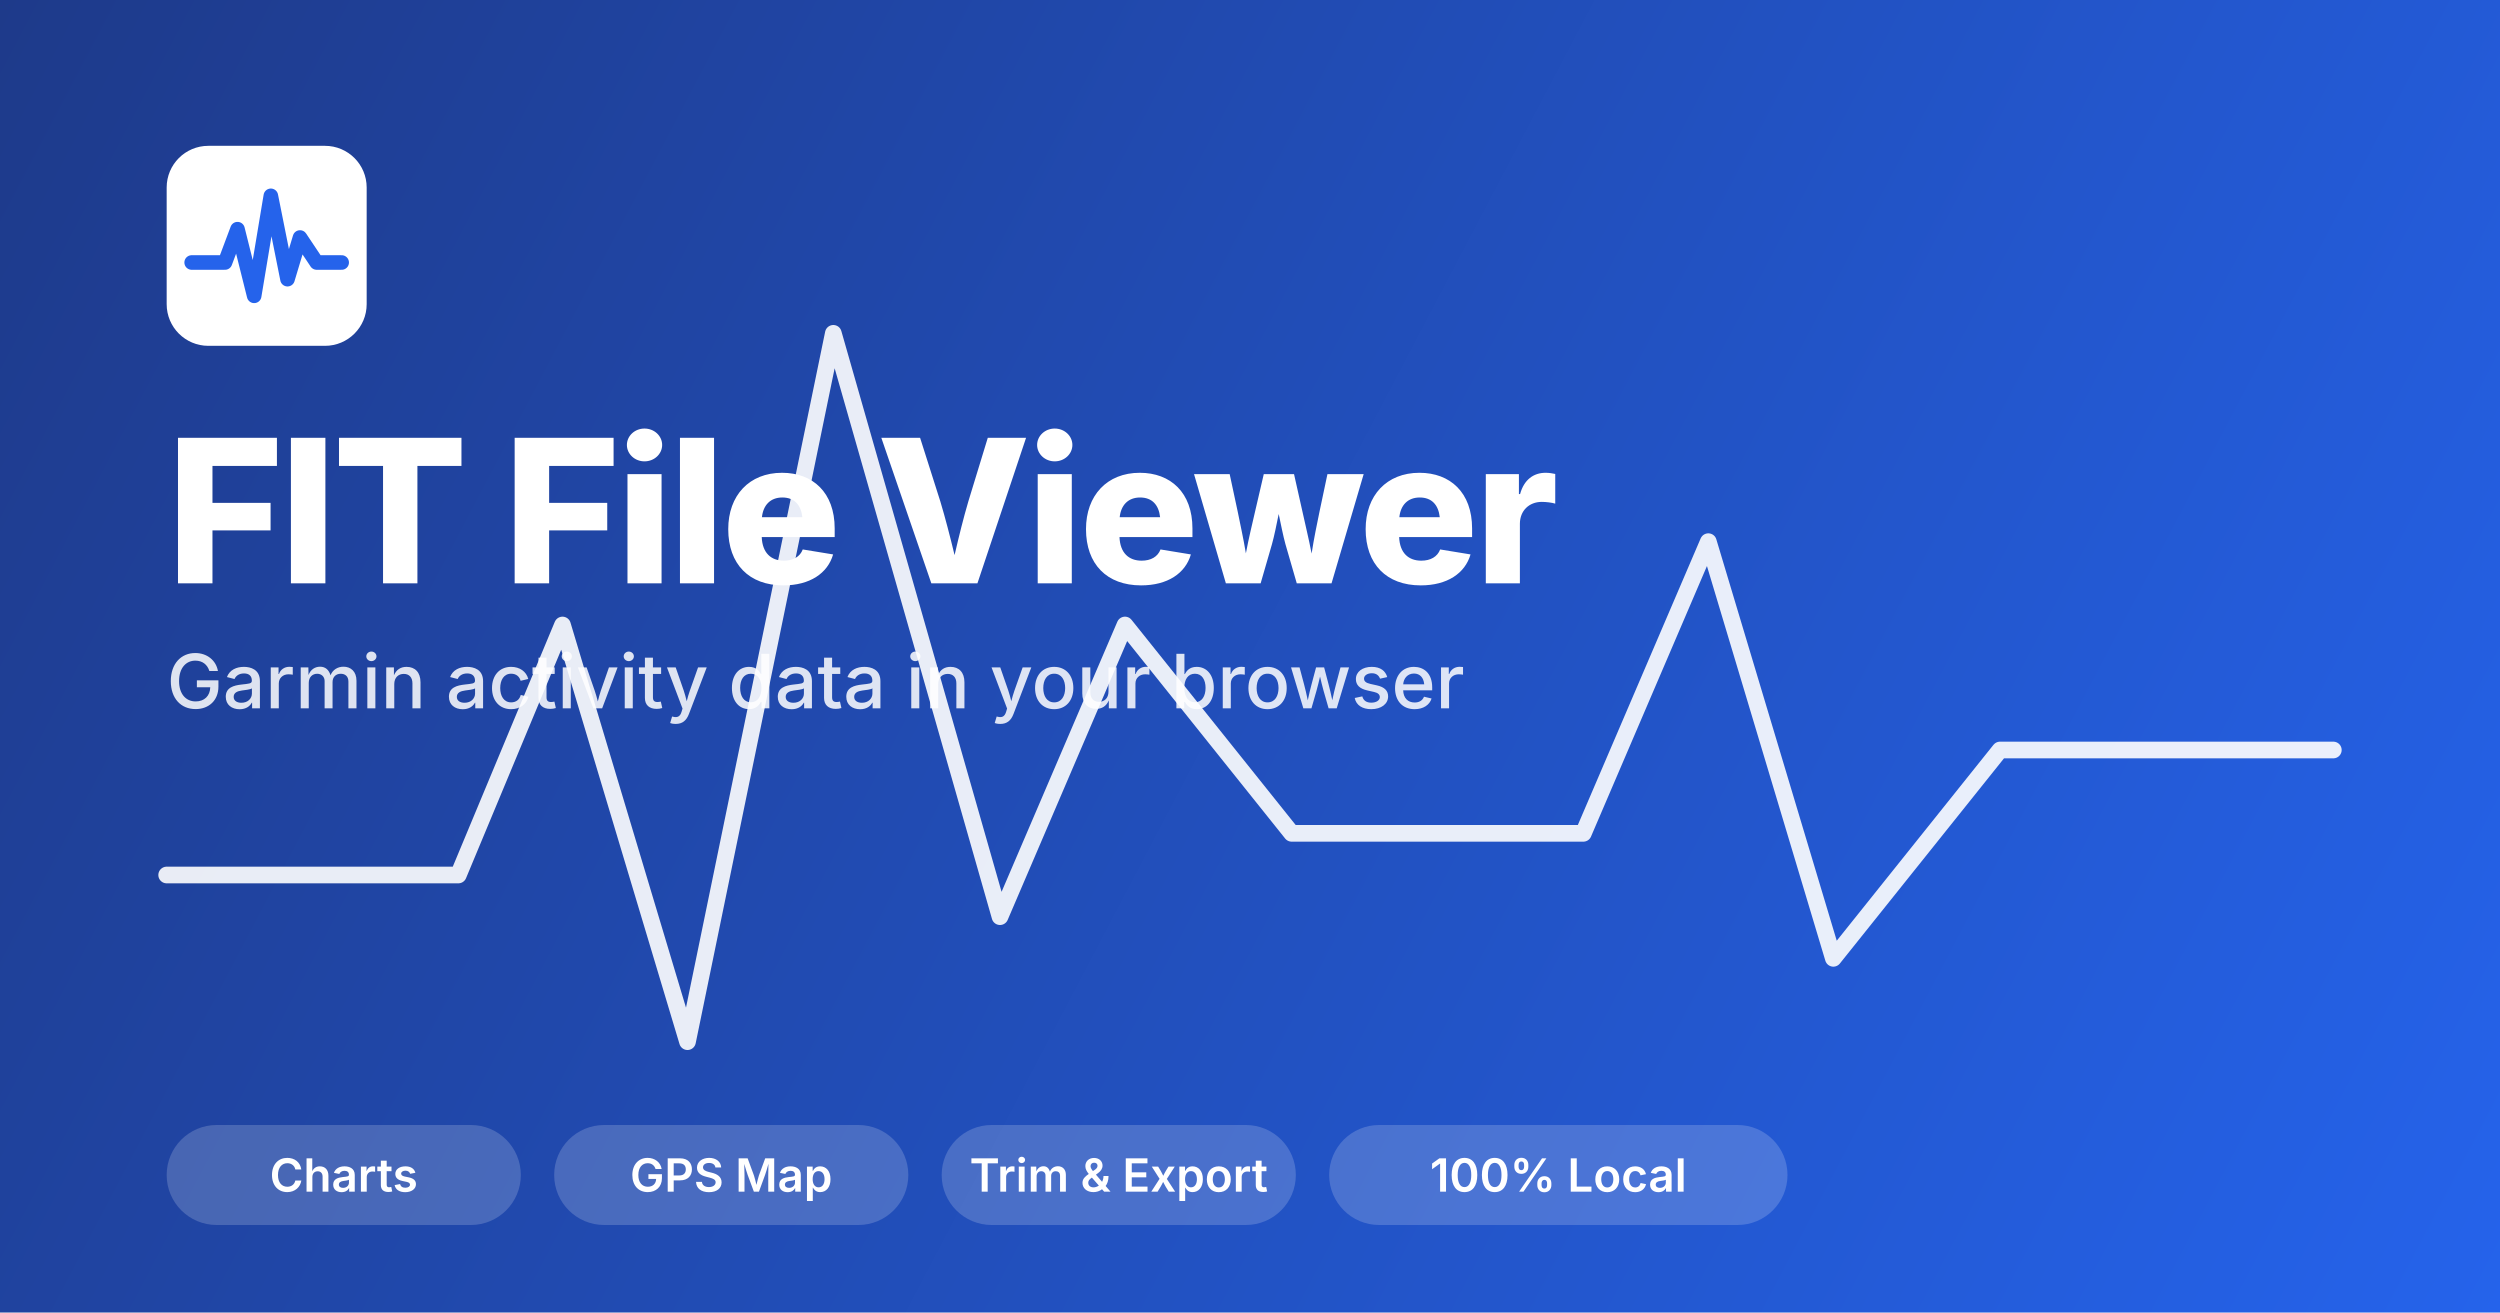
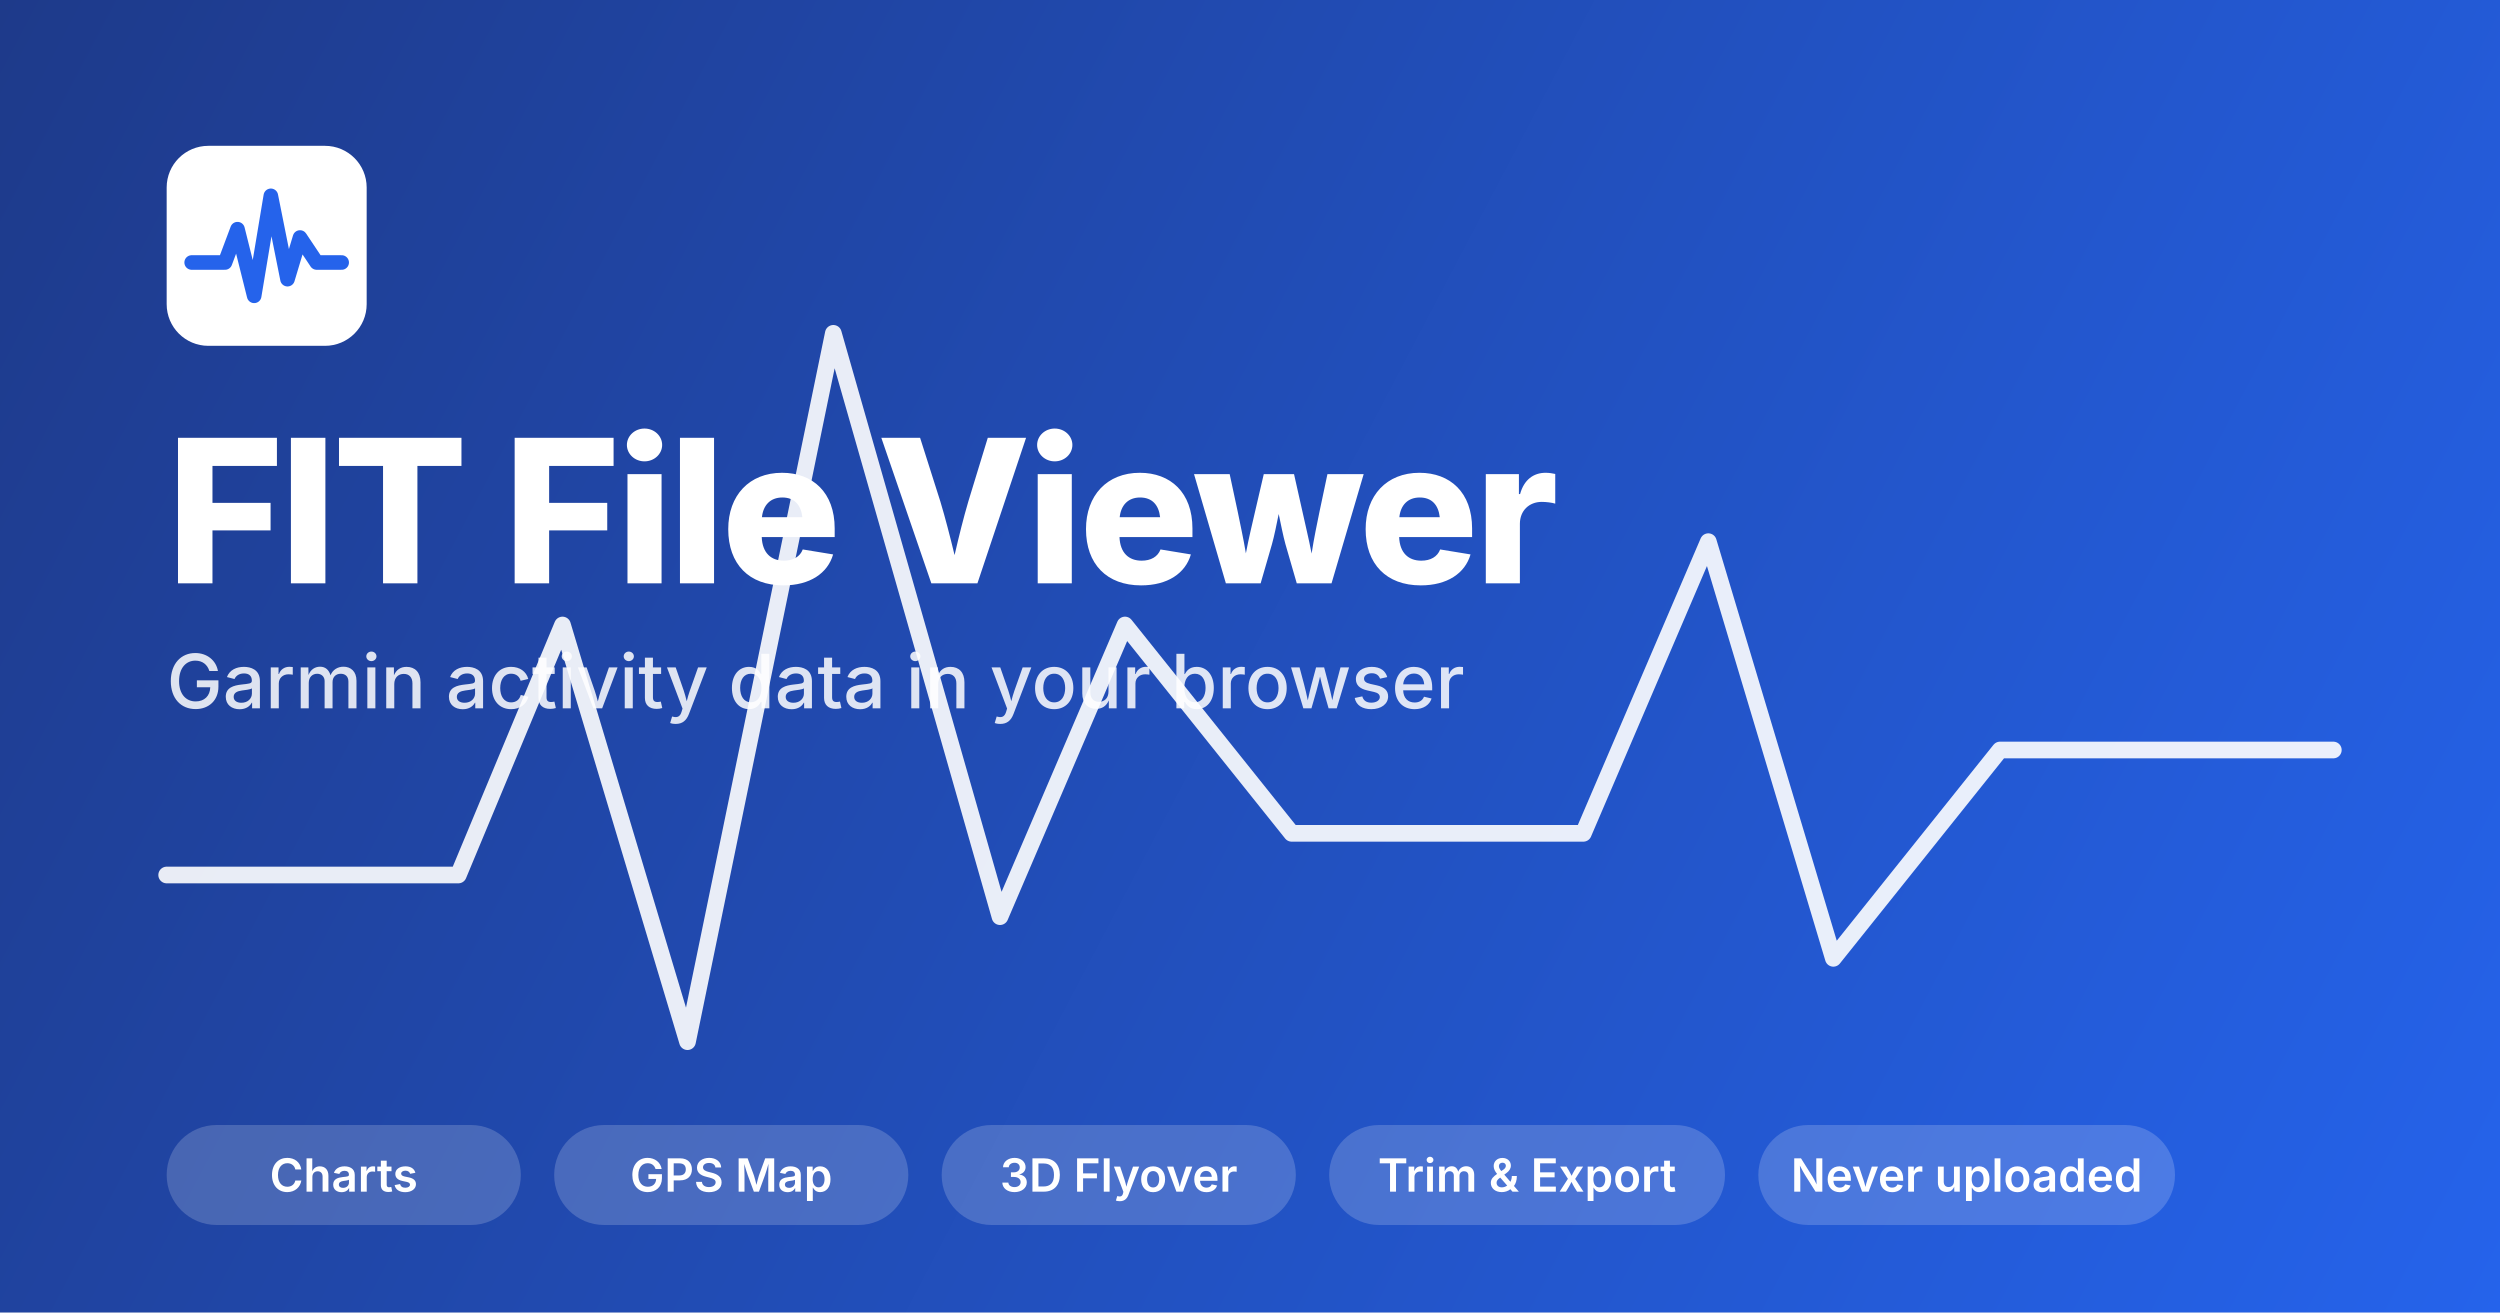
<svg xmlns="http://www.w3.org/2000/svg" width="1200" height="630" viewBox="0 0 1200 630" fill="none">
  <defs>
    <linearGradient id="bg" x1="0" y1="0" x2="1200" y2="630" gradientUnits="userSpaceOnUse">
      <stop offset="0" stop-color="#1e3a8a" />
      <stop offset="1" stop-color="#2563eb" />
    </linearGradient>
  </defs>
  <rect width="1200" height="630" fill="url(#bg)" />
  <polyline points="80,420 220,420 270,300 330,500 400,160 480,440 540,300 620,400 760,400 820,260 880,460 960,360 1120,360" stroke="white" stroke-opacity="0.9" stroke-width="8" stroke-linecap="round" stroke-linejoin="round" fill="none" />
  <g transform="translate(80, 70)">
    <rect width="96" height="96" rx="20" fill="white" />
    <polyline points="12,56 28,56 34,40 42,72 50,24 58,64 64,44 72,56 84,56" stroke="#2563eb" stroke-width="7" stroke-linecap="round" stroke-linejoin="round" fill="none" />
  </g>
  <text x="80" y="280" fill="white" font-family="-apple-system, BlinkMacSystemFont, 'Segoe UI', system-ui, sans-serif" font-size="96" font-weight="800" letter-spacing="-2">FIT File Viewer</text>
  <text x="80" y="340" fill="white" fill-opacity="0.85" font-family="-apple-system, BlinkMacSystemFont, 'Segoe UI', system-ui, sans-serif" font-size="36" font-weight="500">Garmin activity data in your browser</text>
  <g font-family="-apple-system, BlinkMacSystemFont, 'Segoe UI', system-ui, sans-serif" font-size="22" font-weight="600" fill="white">
    <g transform="translate(80, 540)">
      <rect width="170" height="48" rx="24" fill="white" fill-opacity="0.18" />
      <text x="85" y="32" text-anchor="middle">Charts</text>
    </g>
    <g transform="translate(266, 540)">
      <rect width="170" height="48" rx="24" fill="white" fill-opacity="0.18" />
      <text x="85" y="32" text-anchor="middle">GPS Map</text>
    </g>
    <g transform="translate(452, 540)">
      <rect width="170" height="48" rx="24" fill="white" fill-opacity="0.18" />
-       <text x="85" y="32" text-anchor="middle">Trim &amp; Export</text>
+       <text x="85" y="32" text-anchor="middle">3D Flyover</text>
    </g>
    <g transform="translate(638, 540)">
-       <rect width="220" height="48" rx="24" fill="white" fill-opacity="0.18" />
-       <text x="110" y="32" text-anchor="middle">100% Local</text>
+       <rect width="190" height="48" rx="24" fill="white" fill-opacity="0.18" />
+       <text x="95" y="32" text-anchor="middle">Trim &amp; Export</text>
+     </g>
+     <g transform="translate(844, 540)">
+       <rect width="200" height="48" rx="24" fill="white" fill-opacity="0.18" />
+       <text x="100" y="32" text-anchor="middle">Never uploaded</text>
    </g>
  </g>
</svg>
